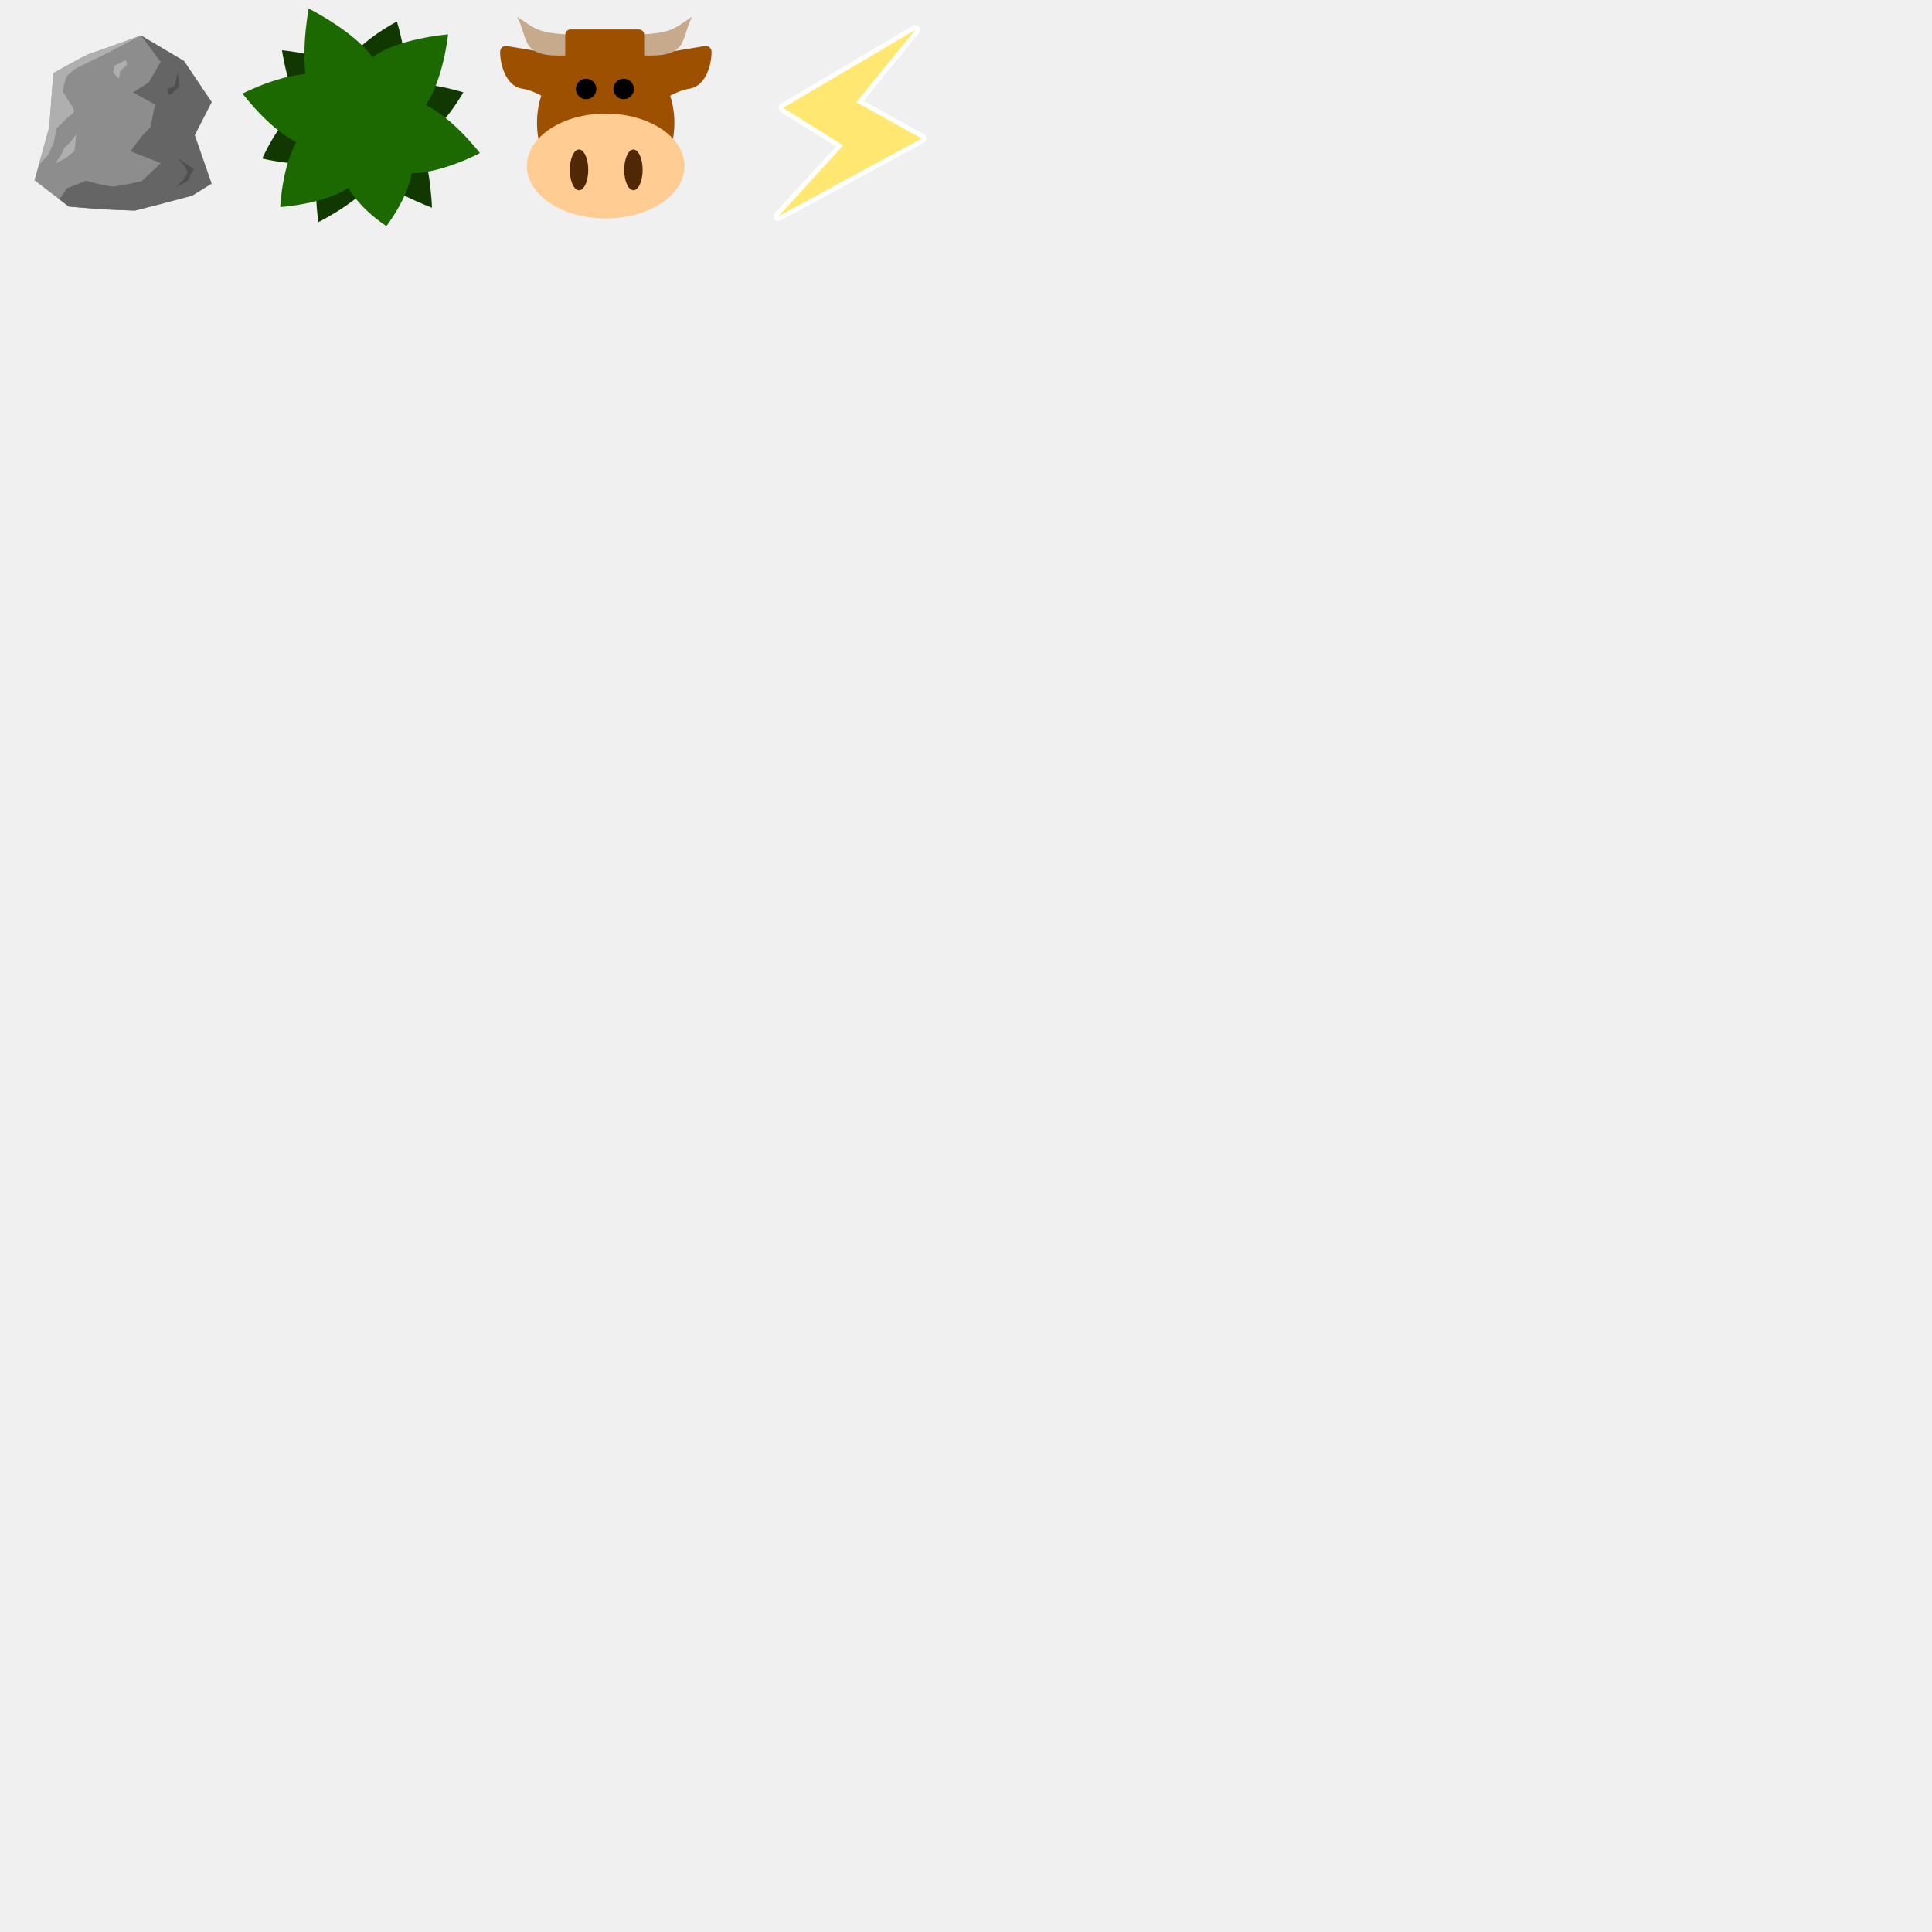
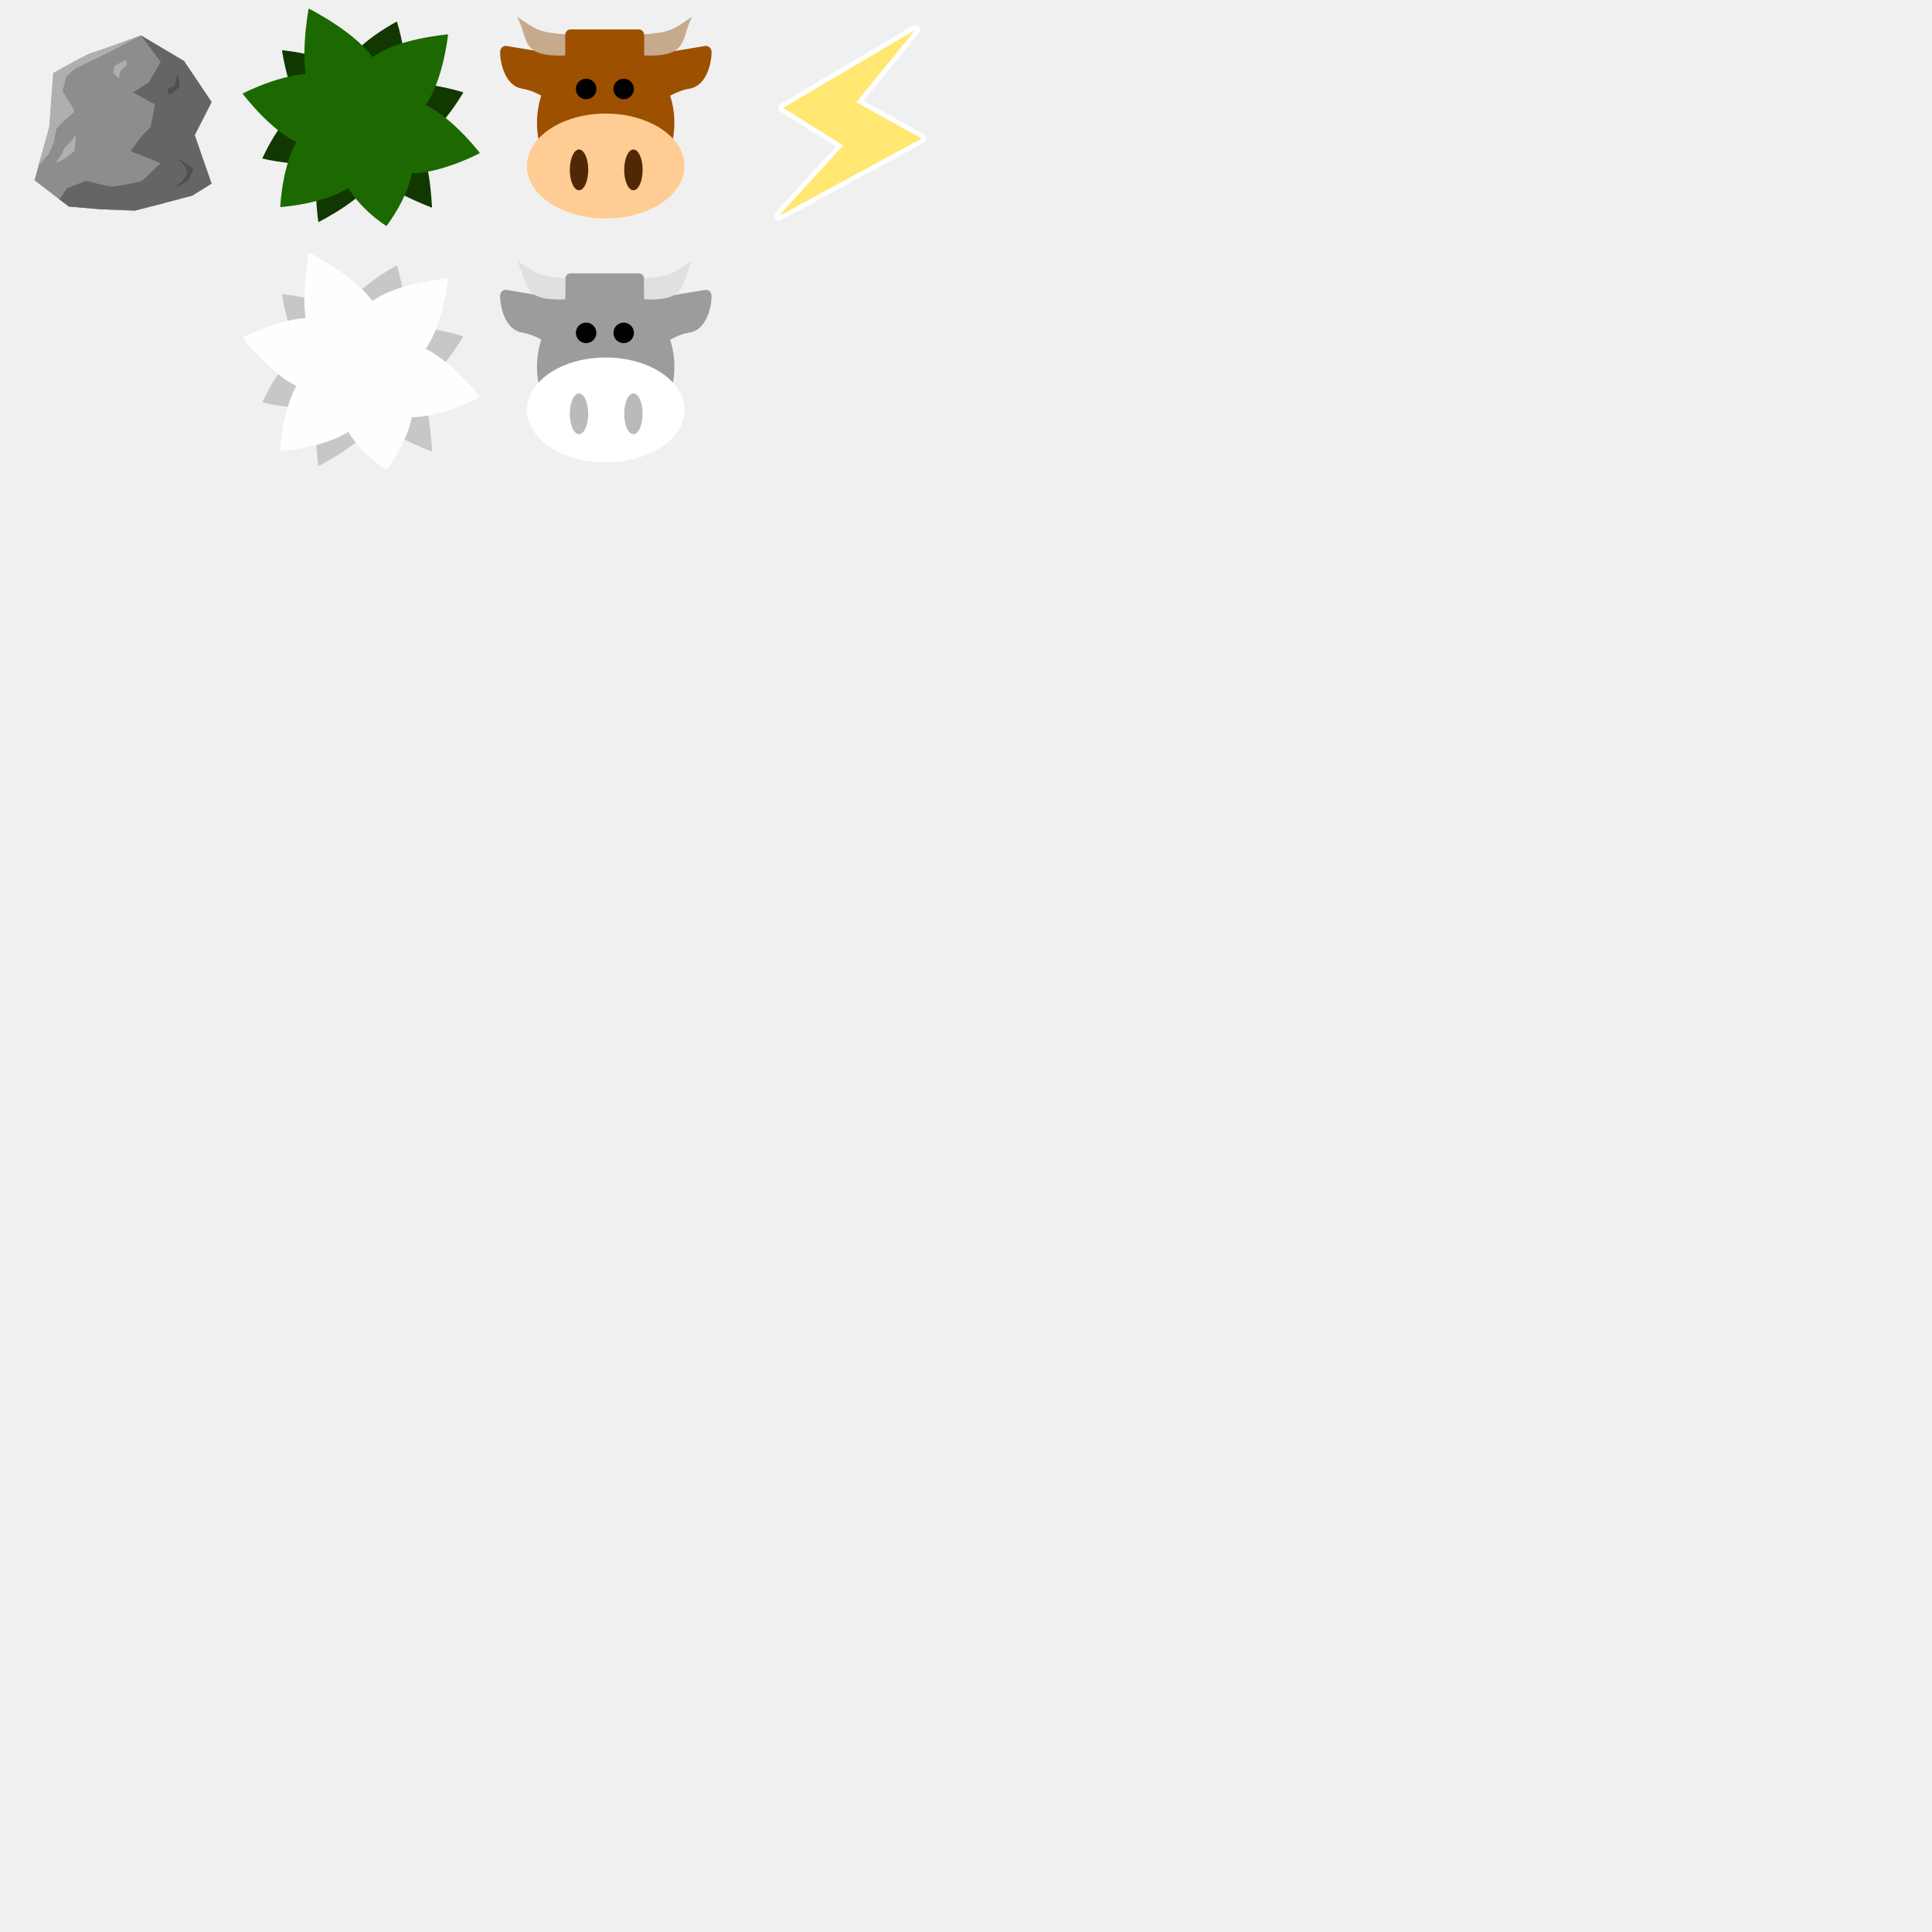
<svg xmlns="http://www.w3.org/2000/svg" width="2048" height="2048" viewBox="0 0 541.867 541.867" version="1.1" id="svg8">
  <defs id="defs2" />
  <g id="layer1">
    <g id="g988" transform="matrix(0.7809752,-0.3899788,0.3899788,0.7809752,8.592178,47.00173)">
      <path style="fill:#103800;fill-opacity:1;stroke:none;stroke-width:0.224px;stroke-linecap:butt;stroke-linejoin:miter;stroke-opacity:1" d="m 100.657,33.347 c 0,0 -3.764,-10.947 3.104,-16.742 6.868,-5.795 22.481,-6.02 22.481,-6.02 0,0 -2.193,15.063 -8.909,21.275 -6.716,6.212 -16.676,1.487 -16.676,1.487 z" id="path969" />
      <path style="fill:#103800;fill-opacity:1;stroke:none;stroke-width:0.224px;stroke-linecap:butt;stroke-linejoin:miter;stroke-opacity:1" d="m 101.325,34.845 c 0,0 7.254,-9.022 15.819,-6.301 8.564,2.721 18.046,11.935 18.046,11.935 0,0 -14.879,10.049 -23.715,7.68 -8.836,-2.369 -10.15,-13.314 -10.15,-13.314 z" id="path971" />
      <path style="fill:#103800;fill-opacity:1;stroke:none;stroke-width:0.224px;stroke-linecap:butt;stroke-linejoin:miter;stroke-opacity:1" d="m 101.336,32.993 c 0,0 11.528,1.059 13.994,9.7 2.466,8.641 -5.717,26.458 -5.717,26.458 0,0 -10.854,-11.667 -13.763,-20.34 -2.909,-8.673 5.485,-15.818 5.485,-15.818 z" id="path973" />
      <path style="fill:#103800;fill-opacity:1;stroke:none;stroke-width:0.224px;stroke-linecap:butt;stroke-linejoin:miter;stroke-opacity:1" d="m 101.254,33.386 c 0,0 5.211,10.337 -0.81,17.008 -6.021,6.671 -25.576,6.588 -25.576,6.588 0,0 4.251,-12.803 10.065,-19.866 C 90.746,30.052 101.254,33.386 101.254,33.386 Z" id="path975" />
      <path style="fill:#103800;fill-opacity:1;stroke:none;stroke-width:0.224px;stroke-linecap:butt;stroke-linejoin:miter;stroke-opacity:1" d="m 101.469,33.655 c 0,0 -6.671,9.461 -15.39,7.285 C 77.36,38.765 67.894,30.646 67.894,30.646 c 0,0 13.638,-11.446 22.606,-9.638 8.968,1.808 10.969,12.648 10.969,12.648 z" id="path977" />
      <path style="fill:#103800;fill-opacity:1;stroke:none;stroke-width:0.224px;stroke-linecap:butt;stroke-linejoin:miter;stroke-opacity:1" d="m 103.101,33.997 c 0,0 -11.51,1.243 -15.637,-6.739 -4.127,-7.982 1.631,-24.903 1.631,-24.903 0,0 11.685,7.126 16.253,15.052 4.568,7.926 -2.247,16.59 -2.247,16.59 z" id="path979" />
    </g>
    <g id="g921">
      <path style="fill:#8d8d8d;fill-opacity:1;stroke:none;stroke-width:0.265px;stroke-linecap:butt;stroke-linejoin:miter;stroke-opacity:1" d="M 19.305,57.939 9.666,50.568 13.824,35.638 14.958,20.519 c 0,0 9.26,-5.292 10.772,-5.67 1.512,-0.378 13.796,-4.914 13.796,-4.914 l 12.095,7.182 7.749,11.528 -12.342,9.26 6.048,12.473 -6.804,4.536 -0.32,2.079 -8.126,2.079 -9.638,-0.378 z" id="path833" />
      <path id="path835" style="fill:#656565;fill-opacity:1;stroke:none;stroke-width:0.265px;stroke-linecap:butt;stroke-linejoin:miter;stroke-opacity:1" d="m 39.526,9.936 5.556,7.417 -3.341,5.746 -4.41,2.806 6.147,3.408 -1.27,6.347 -2.272,2.338 -3.341,4.41 8.486,3.341 c 0,0 -4.944,4.677 -5.212,4.944 -0.267,0.267 -6.348,1.404 -7.818,1.604 -1.47,0.2 -7.885,-1.604 -7.885,-1.604 l -5.412,2.138 -1.604,2.472 -0.701,0.452 2.854,2.182 8.882,0.756 9.639,0.378 8.126,-2.079 7.938,-2.079 5.481,-3.402 -4.725,-13.607 4.725,-9.26 -7.748,-11.528 z" />
      <path id="path840" style="fill:#afafaf;fill-opacity:1;stroke:none;stroke-width:0.265px;stroke-linecap:butt;stroke-linejoin:miter;stroke-opacity:1" d="m 39.526,9.936 c 0,0 -12.284,4.536 -13.796,4.914 -1.512,0.378 -10.772,5.669 -10.772,5.669 l -1.134,15.119 -2.958,10.621 1.743,-1.845 0.935,-1.002 c 0,0 1.47,-3.208 1.537,-3.408 0.067,-0.2 0.735,-3.942 0.735,-3.942 0,0 3.474,-3.541 4.543,-4.21 1.069,-0.668 -0.534,-2.606 -0.534,-2.606 L 17.554,25.572 c 0,0 0.668,-2.94 0.935,-3.742 0.267,-0.802 2.606,-2.539 2.94,-2.739 0.334,-0.2 8.82,-4.276 8.82,-4.276 z" />
      <path style="fill:#afafaf;fill-opacity:1;stroke:none;stroke-width:0.265px;stroke-linecap:butt;stroke-linejoin:miter;stroke-opacity:1" d="m 35.26,16.818 -3.207,1.67 -0.334,1.938 1.67,1.604 0.267,-1.938 1.002,-1.069 1.002,-0.935 -0.267,-0.935 z" id="path845" />
      <path style="fill:#afafaf;fill-opacity:1;stroke:none;stroke-width:0.265px;stroke-linecap:butt;stroke-linejoin:miter;stroke-opacity:1" d="m 21.362,37.666 c 0,0 -1.604,2.405 -2.606,3.14 -1.002,0.735 -1.203,2.005 -1.403,2.272 -0.2,0.267 -1.804,2.74 -1.804,2.74 l 2.873,-1.47 2.472,-2.005 0.2,-1.938 z" id="path847" />
      <path style="fill:#4f4f4f;fill-opacity:1;stroke:none;stroke-width:0.265px;stroke-linecap:butt;stroke-linejoin:miter;stroke-opacity:1" d="m 49.826,20.293 0.601,3.875 -2.205,2.071 -0.802,0.334 c 0,0 -0.802,-1.67 -0.267,-1.737 0.535,-0.067 1.871,-0.802 1.871,-0.802 z" id="path849" />
      <path style="fill:#4f4f4f;fill-opacity:1;stroke:none;stroke-width:0.265px;stroke-linecap:butt;stroke-linejoin:miter;stroke-opacity:1" d="m 49.693,44.214 4.677,3.207 -1.002,1.67 c 0,0 -0.2,1.203 -0.869,1.737 -0.668,0.535 -3.274,1.67 -3.274,1.67 l 2.071,-1.871 1.336,-2.205 -0.869,-1.938 z" id="path851" />
    </g>
    <g id="g951" transform="matrix(1.117554,0,0,1.117554,-170.776,-7.572355)">
      <ellipse style="fill:#9c5000;fill-opacity:1;stroke-width:0;stroke-linecap:round;stroke-linejoin:round;paint-order:stroke fill markers" id="path871" cx="304.821" cy="37.618" rx="17.239" ry="19.711" />
      <ellipse style="fill:#ffcc93;fill-opacity:1;stroke-width:0;stroke-linecap:round;stroke-linejoin:round;paint-order:stroke fill markers" id="path869" cx="304.821" cy="48.443" rx="19.778" ry="13.163" />
      <ellipse style="fill:#502805;fill-opacity:1;stroke-width:0;stroke-linecap:round;stroke-linejoin:round;paint-order:stroke fill markers" id="path873" cx="298.13" cy="49.411" rx="2.313" ry="5.112" />
      <ellipse style="fill:#502805;fill-opacity:1;stroke-width:0;stroke-linecap:round;stroke-linejoin:round;paint-order:stroke fill markers" id="ellipse875" cx="311.779" cy="49.411" rx="2.313" ry="5.112" />
      <path style="fill:#9c5000;fill-opacity:1;stroke:none;stroke-width:0.304px;stroke-linecap:butt;stroke-linejoin:miter;stroke-opacity:1" d="m 299.116,19.035 c -0.283,0.125 -7.371,1.251 -11.812,0.501 -4.441,-0.751 -7.56,-1.251 -7.56,-1.251 0,0 -1.134,0.063 -1.37,1.126 -0.236,1.064 0.378,8.822 5.575,9.635 3.334,0.522 6.709,2.941 6.709,2.941 z" id="path883" />
      <path style="fill:#c7a98c;fill-opacity:1;stroke:none;stroke-width:0.265px;stroke-linecap:butt;stroke-linejoin:miter;stroke-opacity:1" d="m 295.032,15.435 c -7.102,-0.539 -7.644,-1.184 -12.428,-4.477 3.047,6.07 0.692,10.289 12.729,9.722 z" id="path889" />
      <path style="fill:#9c5000;fill-opacity:1;stroke:none;stroke-width:0.304px;stroke-linecap:butt;stroke-linejoin:miter;stroke-opacity:1" d="m 310.602,19.035 c 0.283,0.125 7.371,1.251 11.812,0.501 4.441,-0.751 7.56,-1.251 7.56,-1.251 0,0 1.134,0.063 1.37,1.126 0.236,1.064 -0.378,8.822 -5.575,9.635 -3.334,0.522 -6.709,2.941 -6.709,2.941 z" id="path885" />
      <path style="fill:#c7a98c;fill-opacity:1;stroke:none;stroke-width:0.265px;stroke-linecap:butt;stroke-linejoin:miter;stroke-opacity:1" d="m 314.075,15.435 c 7.102,-0.539 7.644,-1.184 12.428,-4.477 -3.047,6.07 -0.692,10.289 -12.729,9.722 z" id="path891" />
      <rect style="fill:#9c5000;fill-opacity:1;stroke:none;stroke-width:0;stroke-linecap:round;stroke-linejoin:round;paint-order:stroke fill markers" id="rect887" width="19.811" height="7.784" x="294.665" y="14.165" ry="1.336" />
      <circle style="fill:#000000;fill-opacity:1;stroke-width:0;stroke-linecap:round;stroke-linejoin:round;paint-order:stroke fill markers" id="path877" cx="299.91" cy="29.099" r="2.572" />
      <circle style="fill:#000000;fill-opacity:1;stroke-width:0;stroke-linecap:round;stroke-linejoin:round;paint-order:stroke fill markers" id="circle879" cx="309.331" cy="29.099" r="2.572" />
    </g>
    <g id="g955" transform="translate(-135.5057)">
      <path id="path874" style="fill:#ffffff;fill-opacity:1;stroke:none;stroke-width:1.323;stroke-linecap:butt;stroke-linejoin:miter;stroke-miterlimit:4;stroke-dasharray:none;stroke-opacity:1" d="m 396.924,3.715 a 1.336,1.336 0 0 0 -0.678,0.186 L 359.193,25.781 a 1.336,1.336 0 0 0 -0.029,2.283 l 15.469,9.67 -17.049,18.68 a 1.336,1.336 0 0 0 1.625,2.074 L 399.346,36.689 a 1.336,1.336 0 0 0 0.008,-2.344 L 382.404,24.965 397.961,5.895 a 1.336,1.336 0 0 0 -1.037,-2.18 z" transform="translate(-4.69671,3.321379)" />
      <path style="fill:#ffe771;fill-opacity:1;stroke:none;stroke-width:1.323;stroke-linecap:butt;stroke-linejoin:miter;stroke-miterlimit:4;stroke-dasharray:none;stroke-opacity:1" d="M 392.229,8.372 355.176,30.252 372.003,40.773 353.874,60.635 394.011,38.836 375.664,28.681 Z" id="path872" />
    </g>
    <path style="fill:#1b6900;fill-opacity:1;stroke:none;stroke-width:0.224px;stroke-linecap:butt;stroke-linejoin:miter;stroke-opacity:1" d="m 101.325,34.845 c 0,0 7.254,-9.022 15.819,-6.301 8.564,2.721 17.458,14.391 17.458,14.391 0,0 -14.291,7.593 -23.127,5.224 -8.836,-2.369 -10.15,-13.314 -10.15,-13.314 z" id="path959" />
    <path style="fill:#1b6900;fill-opacity:1;stroke:none;stroke-width:0.224px;stroke-linecap:butt;stroke-linejoin:miter;stroke-opacity:1" d="m 101.336,32.993 c 0,0 11.528,1.059 13.994,9.7 2.466,8.641 -6.946,20.704 -6.946,20.704 0,0 -9.624,-5.913 -12.533,-14.586 -2.909,-8.673 5.485,-15.818 5.485,-15.818 z" id="path961" />
    <path style="fill:#1b6900;fill-opacity:1;stroke:none;stroke-width:0.224px;stroke-linecap:butt;stroke-linejoin:miter;stroke-opacity:1" d="m 101.254,33.386 c 0,0 5.211,10.337 -0.81,17.008 -6.021,6.671 -21.837,7.683 -21.837,7.683 0,0 0.513,-13.898 6.327,-20.962 C 90.746,30.052 101.254,33.386 101.254,33.386 Z" id="path963" />
    <path style="fill:#1b6900;fill-opacity:1;stroke:none;stroke-width:0.224px;stroke-linecap:butt;stroke-linejoin:miter;stroke-opacity:1" d="m 101.469,33.655 c 0,0 -6.671,9.461 -15.39,7.285 C 77.36,38.765 68.037,26.24 68.037,26.24 c 0,0 13.496,-7.041 22.463,-5.233 8.968,1.808 10.969,12.648 10.969,12.648 z" id="path965" />
    <path style="fill:#1b6900;fill-opacity:1;stroke:none;stroke-width:0.224px;stroke-linecap:butt;stroke-linejoin:miter;stroke-opacity:1" d="m 103.101,33.997 c 0,0 -11.51,1.243 -15.637,-6.739 -4.127,-7.982 -0.885,-24.862 -0.885,-24.862 0,0 14.201,7.085 18.769,15.011 4.568,7.926 -2.247,16.59 -2.247,16.59 z" id="path967" />
    <path style="fill:#1b6900;fill-opacity:1;stroke:none;stroke-width:0.224px;stroke-linecap:butt;stroke-linejoin:miter;stroke-opacity:1" d="m 100.657,33.347 c 0,0 -3.764,-10.947 3.104,-16.742 6.868,-5.795 21.914,-6.965 21.914,-6.965 0,0 -1.626,16.008 -8.342,22.22 -6.716,6.212 -16.676,1.487 -16.676,1.487 z" id="path957" />
+     <g id="g888" transform="matrix(0.7809752,-0.3899788,0.3899788,0.7809752,8.592178,115.4154)" style="fill:#c7c7c7;fill-opacity:1">
+       <path style="fill:#c7c7c7;fill-opacity:1;stroke:none;stroke-width:0.224px;stroke-linecap:butt;stroke-linejoin:miter;stroke-opacity:1" d="m 100.657,33.347 c 0,0 -3.764,-10.947 3.104,-16.742 6.868,-5.795 22.481,-6.02 22.481,-6.02 0,0 -2.193,15.063 -8.909,21.275 -6.716,6.212 -16.676,1.487 -16.676,1.487 z" id="path875" />
+       <path style="fill:#c7c7c7;fill-opacity:1;stroke:none;stroke-width:0.224px;stroke-linecap:butt;stroke-linejoin:miter;stroke-opacity:1" d="m 101.325,34.845 c 0,0 7.254,-9.022 15.819,-6.301 8.564,2.721 18.046,11.935 18.046,11.935 0,0 -14.879,10.049 -23.715,7.68 -8.836,-2.369 -10.15,-13.314 -10.15,-13.314 z" id="path878" />
+       <path style="fill:#c7c7c7;fill-opacity:1;stroke:none;stroke-width:0.224px;stroke-linecap:butt;stroke-linejoin:miter;stroke-opacity:1" d="m 101.336,32.993 c 0,0 11.528,1.059 13.994,9.7 2.466,8.641 -5.717,26.458 -5.717,26.458 0,0 -10.854,-11.667 -13.763,-20.34 -2.909,-8.673 5.485,-15.818 5.485,-15.818 z" id="path880" />
+       <path style="fill:#c7c7c7;fill-opacity:1;stroke:none;stroke-width:0.224px;stroke-linecap:butt;stroke-linejoin:miter;stroke-opacity:1" d="m 101.254,33.386 c 0,0 5.211,10.337 -0.81,17.008 -6.021,6.671 -25.576,6.588 -25.576,6.588 0,0 4.251,-12.803 10.065,-19.866 C 90.746,30.052 101.254,33.386 101.254,33.386 Z" id="path882" />
+       <path style="fill:#c7c7c7;fill-opacity:1;stroke:none;stroke-width:0.224px;stroke-linecap:butt;stroke-linejoin:miter;stroke-opacity:1" d="m 101.469,33.655 c 0,0 -6.671,9.461 -15.39,7.285 C 77.36,38.765 67.894,30.646 67.894,30.646 c 0,0 13.638,-11.446 22.606,-9.638 8.968,1.808 10.969,12.648 10.969,12.648 z" id="path884" />
+       <path style="fill:#c7c7c7;fill-opacity:1;stroke:none;stroke-width:0.224px;stroke-linecap:butt;stroke-linejoin:miter;stroke-opacity:1" d="m 103.101,33.997 c 0,0 -11.51,1.243 -15.637,-6.739 -4.127,-7.982 1.631,-24.903 1.631,-24.903 0,0 11.685,7.126 16.253,15.052 4.568,7.926 -2.247,16.59 -2.247,16.59 z" id="path886" />
+     </g>
+     <g id="g912" transform="matrix(1.117554,0,0,1.117554,-170.776,60.84134)">
+       <path id="ellipse890" style="fill:#9c9c9c;fill-opacity:1;stroke-width:0;stroke-linecap:round;stroke-linejoin:round;paint-order:stroke fill markers" d="M 604.805 289.783 C 601.678 289.783 599.16 292.301 599.16 295.428 L 599.16 312.832 C 589.264 313.665 577.315 314.03 568.07 312.467 C 549.311 309.296 536.139 307.182 536.139 307.182 C 536.139 307.182 531.349 307.447 530.352 311.939 C 529.354 316.432 531.948 349.199 553.9 352.635 C 561.15 353.769 568.409 357.018 573.781 359.912 A 72.814 83.256 0 0 0 569.244 388.844 A 72.814 83.256 0 0 0 642.057 472.1 A 72.814 83.256 0 0 0 714.871 388.844 A 72.814 83.256 0 0 0 710.383 360.066 C 715.781 357.133 723.153 353.79 730.535 352.635 C 752.487 349.199 755.082 316.432 754.084 311.939 C 753.086 307.447 748.297 307.182 748.297 307.182 C 748.297 307.182 735.126 309.296 716.367 312.467 C 706.343 314.161 693.156 313.59 682.84 312.611 L 682.84 295.428 C 682.84 292.301 680.322 289.783 677.195 289.783 L 604.805 289.783 z " transform="matrix(0.2367522,0,0,0.2367522,152.8123,-54.44153)" />
+       <ellipse style="fill:#ffffff;fill-opacity:1;stroke-width:0;stroke-linecap:round;stroke-linejoin:round;paint-order:stroke fill markers" id="ellipse892" cx="304.821" cy="48.443" rx="19.778" ry="13.163" />
+       <ellipse style="fill:#bababa;fill-opacity:1;stroke-width:0;stroke-linecap:round;stroke-linejoin:round;paint-order:stroke fill markers" id="ellipse894" cx="298.13" cy="49.411" rx="2.313" ry="5.112" />
+       <ellipse style="fill:#bababa;fill-opacity:1;stroke-width:0;stroke-linecap:round;stroke-linejoin:round;paint-order:stroke fill markers" id="ellipse896" cx="311.779" cy="49.411" rx="2.313" ry="5.112" />
+       <path id="path900" style="fill:#e0e0e0;fill-opacity:1;stroke:none;stroke-width:1.118px;stroke-linecap:butt;stroke-linejoin:miter;stroke-opacity:1" d="M 548.219 276.236 C 560.842 301.385 551.556 319 599.178 317.402 C 599.169 317.275 599.16 317.148 599.16 317.018 L 599.16 295.428 C 599.16 295.29 599.17 295.155 599.18 295.02 C 570.689 292.764 568.06 289.893 548.219 276.236 z M 733.639 276.236 C 713.831 289.87 711.174 292.754 682.818 295.008 C 682.829 295.147 682.84 295.286 682.84 295.428 L 682.84 317.018 C 682.84 317.15 682.829 317.278 682.82 317.408 C 730.285 318.967 721.028 301.36 733.639 276.236 z " transform="matrix(0.2367522,0,0,0.2367522,152.8123,-54.44153)" />
+       <circle style="fill:#000000;fill-opacity:1;stroke-width:0;stroke-linecap:round;stroke-linejoin:round;paint-order:stroke fill markers" id="circle908" cx="299.91" cy="29.099" r="2.572" />
+       <circle style="fill:#000000;fill-opacity:1;stroke-width:0;stroke-linecap:round;stroke-linejoin:round;paint-order:stroke fill markers" id="circle910" cx="309.331" cy="29.099" r="2.572" />
+     </g>
+     <path id="path914" style="fill:#fefefe;fill-opacity:1;stroke:none;stroke-width:0.848px;stroke-linecap:butt;stroke-linejoin:miter;stroke-opacity:1" d="M 327.229 267.623 C 327.229 267.623 319.899 305.828 323.811 337.09 C 292.433 339.352 257.146 357.746 257.146 357.746 C 257.146 357.746 284.865 394.961 314.123 409.121 C 298.618 437.085 297.094 478.076 297.094 478.076 C 297.094 478.076 342.407 475.168 369.148 457.773 C 383.863 482.341 409.641 498.18 409.641 498.18 C 409.641 498.18 431.508 470.148 436.457 442.299 C 468.867 442.011 508.729 420.848 508.729 420.848 C 508.729 420.848 480.728 384.117 451.229 369.883 C 470.124 342.767 474.992 295.006 474.992 295.006 C 474.992 295.006 421.812 299.144 394.832 319.225 C 374.893 291.41 327.229 267.623 327.229 267.623 z " transform="scale(0.2645833)" />
  </g>
</svg>
